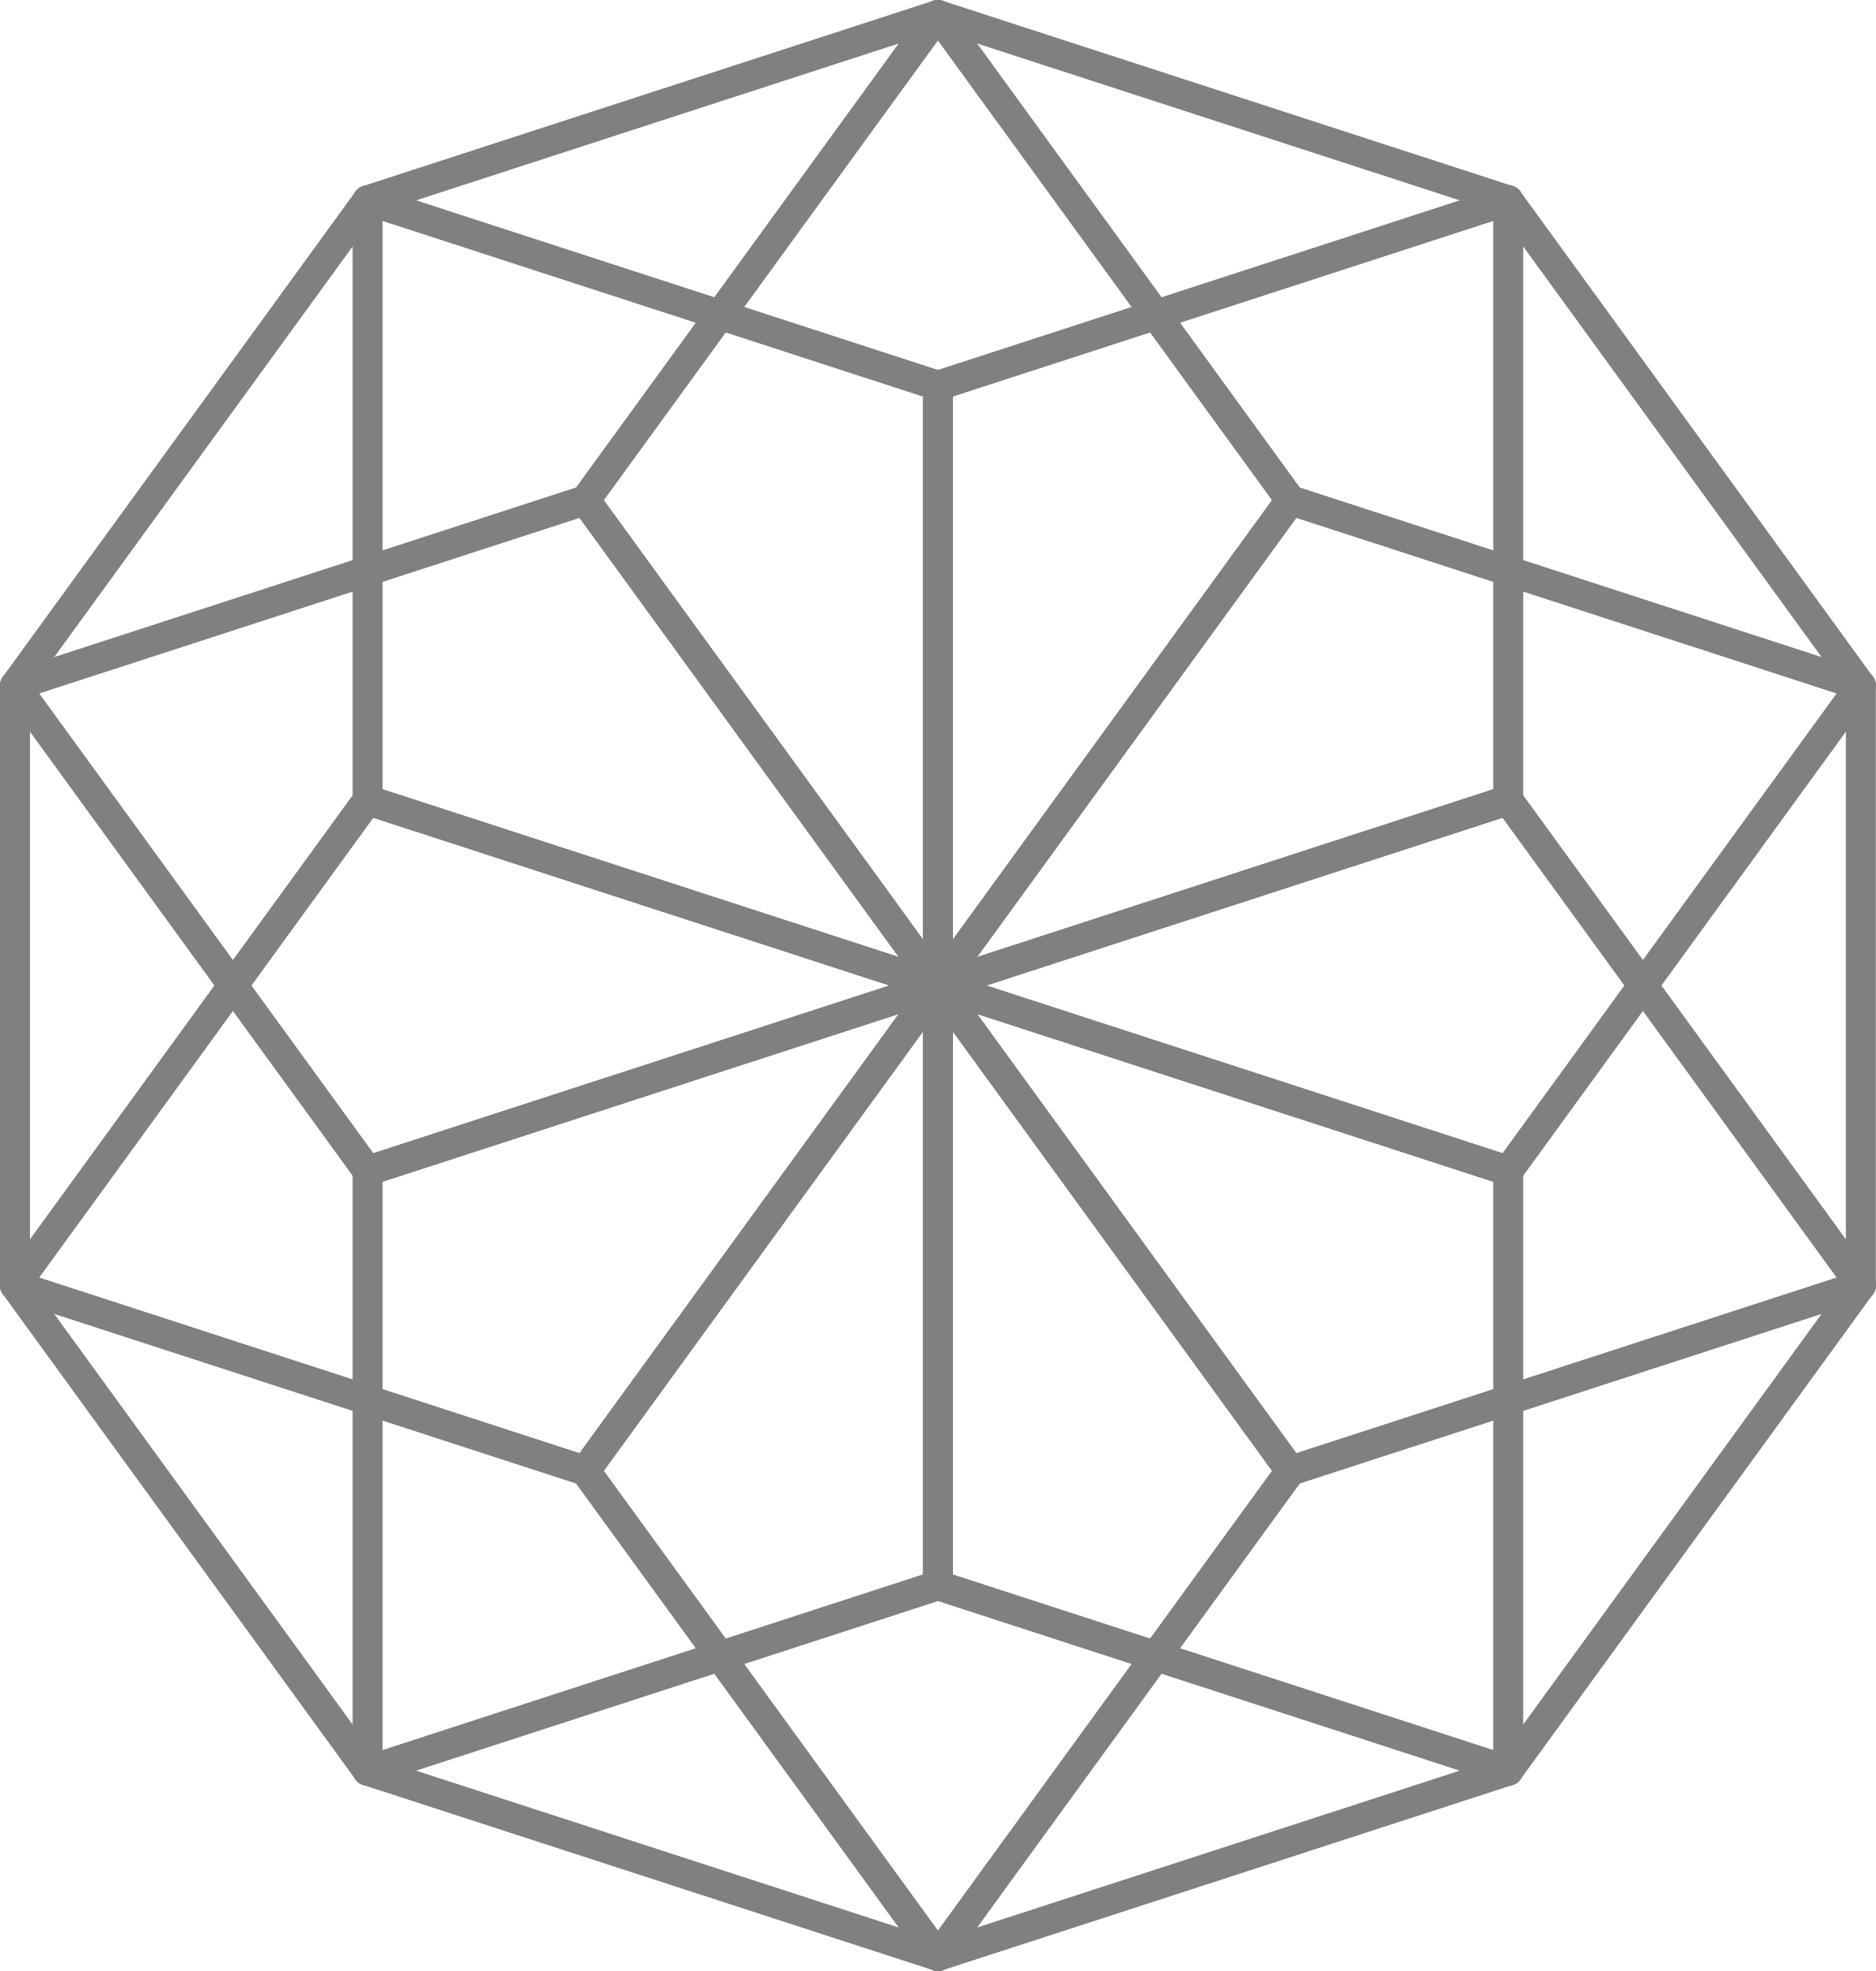
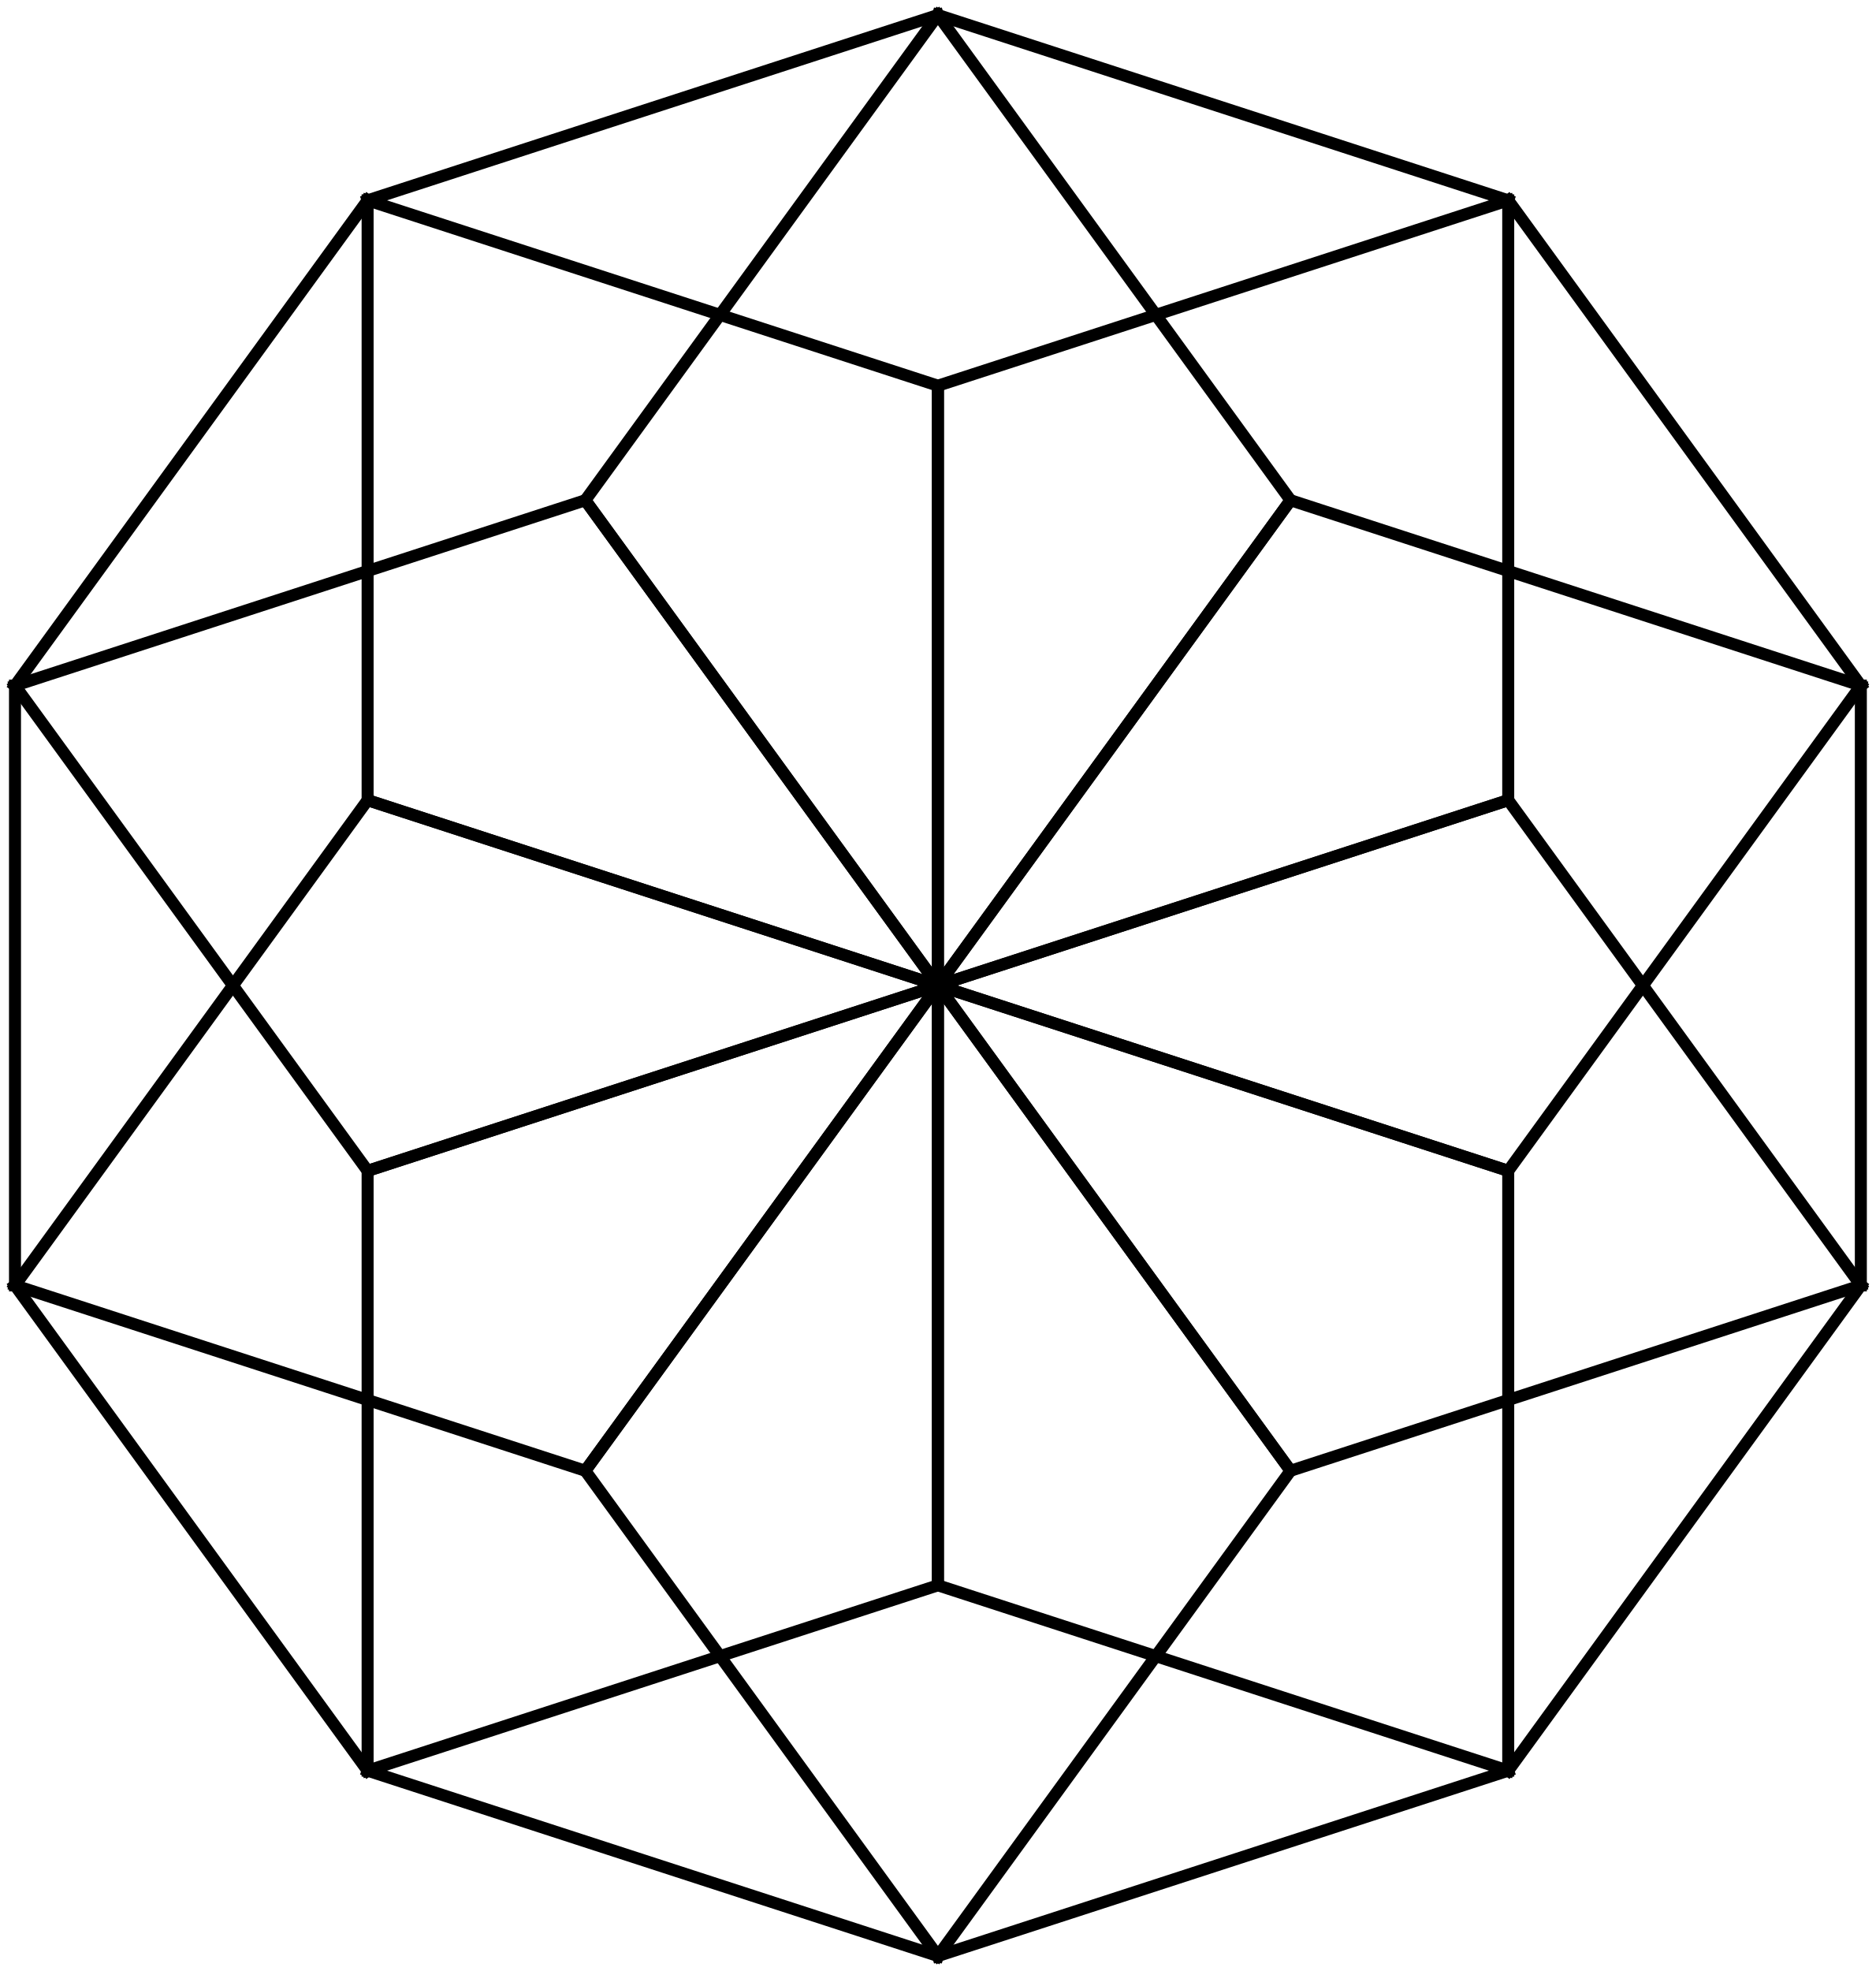
<svg xmlns="http://www.w3.org/2000/svg" version="1.1" width="312.8" height="328.6" id="svg2">
  <defs id="defs110">
    <marker refX="0" refY="0" orient="auto" id="Arrow2Mstart" style="overflow:visible">
      <path d="M 8.719,4.034 -2.207,0.016 8.719,-4.002 c -1.745,2.372 -1.735,5.617 -6e-7,8.035 z" transform="scale(0.6,0.6)" id="path3792" style="font-size:12px;fill-rule:evenodd;stroke-width:0.625;stroke-linejoin:round" />
    </marker>
    <marker refX="0" refY="0" orient="auto" id="marker18943" style="overflow:visible">
      <path d="M 8.719,4.034 -2.207,0.016 8.719,-4.002 c -1.745,2.372 -1.735,5.617 -6e-7,8.035 z" transform="scale(0.6,0.6)" id="path18945" style="font-size:12px;fill-rule:evenodd;stroke-width:0.625;stroke-linejoin:round" />
    </marker>
    <marker refX="0" refY="0" orient="auto" id="Arrow2Mstart-3" style="overflow:visible">
      <path d="M 8.719,4.034 -2.207,0.016 8.719,-4.002 c -1.745,2.372 -1.735,5.617 -6e-7,8.035 z" transform="scale(0.6,0.6)" id="path3792-6" style="font-size:12px;fill-rule:evenodd;stroke-width:0.625;stroke-linejoin:round" />
    </marker>
    <marker refX="0" refY="0" orient="auto" id="marker19393" style="overflow:visible">
      <path d="M 8.719,4.034 -2.207,0.016 8.719,-4.002 c -1.745,2.372 -1.735,5.617 -6e-7,8.035 z" transform="scale(0.6,0.6)" id="path19395" style="font-size:12px;fill-rule:evenodd;stroke-width:0.625;stroke-linejoin:round" />
    </marker>
  </defs>
-   <path d="M 156.4,164.3 97.6,83.4" id="path8" style="fill:none;stroke:#808080;stroke-width:5;stroke-linecap:round;stroke-opacity:1" />
-   <path d="M 97.6,83.4 156.4,2.5" id="path10" style="fill:none;stroke:#808080;stroke-width:5;stroke-linecap:round;stroke-opacity:1" />
-   <path d="m 156.4,2.5 95.1,30.9" id="path12" style="fill:none;stroke:#808080;stroke-width:5;stroke-linecap:round;stroke-opacity:1" />
-   <path d="m 251.5,33.4 0,100" id="path14" style="fill:none;stroke:#808080;stroke-width:5;stroke-linecap:round;stroke-opacity:1" />
-   <path d="m 251.5,133.4 -95.1,30.9" id="path16" style="fill:none;stroke:#808080;stroke-width:5;stroke-linecap:round;stroke-opacity:1" />
-   <path d="M 156.4,164.3 61.3,133.4" id="path18" style="fill:none;stroke:#808080;stroke-width:5;stroke-linecap:round;stroke-opacity:1" />
-   <path d="m 61.3,133.4 0,-100" id="path20" style="fill:none;stroke:#808080;stroke-width:5;stroke-linecap:round;stroke-opacity:1" />
-   <path d="M 61.3,33.4 156.4,2.5" id="path22" style="fill:none;stroke:#808080;stroke-width:5;stroke-linecap:round;stroke-opacity:1" />
-   <path d="m 156.4,2.5 58.8,80.9" id="path24" style="fill:none;stroke:#808080;stroke-width:5;stroke-linecap:round;stroke-opacity:1" />
-   <path d="m 215.2,83.4 -58.8,80.9" id="path26" style="fill:none;stroke:#808080;stroke-width:5;stroke-linecap:round;stroke-opacity:1" />
-   <path d="M 156.4,164.3 61.3,195.2" id="path28" style="fill:none;stroke:#808080;stroke-width:5;stroke-linecap:round;stroke-opacity:1" />
-   <path d="M 61.3,195.2 2.5,114.3" id="path30" style="fill:none;stroke:#808080;stroke-width:5;stroke-linecap:round;stroke-opacity:1" />
-   <path d="M 2.5,114.3 61.3,33.4" id="path32" style="fill:none;stroke:#808080;stroke-width:5;stroke-linecap:round;stroke-opacity:1" />
-   <path d="m 61.3,33.4 95.1,30.9" id="path34" style="fill:none;stroke:#808080;stroke-width:5;stroke-linecap:round;stroke-opacity:1" />
-   <path d="m 156.4,64.3 0,100" id="path36" style="fill:none;stroke:#808080;stroke-width:5;stroke-linecap:round;stroke-opacity:1" />
-   <path d="M 156.4,164.3 97.6,245.2" id="path38" style="fill:none;stroke:#808080;stroke-width:5;stroke-linecap:round;stroke-opacity:1" />
-   <path d="M 97.6,245.2 2.5,214.3" id="path40" style="fill:none;stroke:#808080;stroke-width:5;stroke-linecap:round;stroke-opacity:1" />
-   <path d="m 2.5,214.3 0,-100" id="path42" style="fill:none;stroke:#808080;stroke-width:5;stroke-linecap:round;stroke-opacity:1" />
-   <path d="M 2.5,114.3 97.6,83.4" id="path44" style="fill:none;stroke:#808080;stroke-width:5;stroke-linecap:round;stroke-opacity:1" />
-   <path d="m 97.6,83.4 58.8,80.9" id="path46" style="fill:none;stroke:#808080;stroke-width:5;stroke-linecap:round;stroke-opacity:1" />
-   <path d="m 156.4,164.3 0,100" id="path48" style="fill:none;stroke:#808080;stroke-width:5;stroke-linecap:round;stroke-opacity:1" />
-   <path d="M 156.4,264.3 61.3,295.2" id="path50" style="fill:none;stroke:#808080;stroke-width:5;stroke-linecap:round;stroke-opacity:1" />
-   <path d="M 61.3,295.2 2.5,214.3" id="path52" style="fill:none;stroke:#808080;stroke-width:5;stroke-linecap:round;stroke-opacity:1" />
-   <path d="M 2.5,214.3 61.3,133.4" id="path54" style="fill:none;stroke:#808080;stroke-width:5;stroke-linecap:round;stroke-opacity:1" />
-   <path d="m 61.3,133.4 95.1,30.9" id="path56" style="fill:none;stroke:#808080;stroke-width:5;stroke-linecap:round;stroke-opacity:1" />
-   <path d="m 156.4,164.3 58.8,80.9" id="path58" style="fill:none;stroke:#808080;stroke-width:5;stroke-linecap:round;stroke-opacity:1" />
-   <path d="m 215.2,245.2 -58.8,80.9" id="path60" style="fill:none;stroke:#808080;stroke-width:5;stroke-linecap:round;stroke-opacity:1" />
-   <path d="M 156.4,326.1 61.3,295.2" id="path62" style="fill:none;stroke:#808080;stroke-width:5;stroke-linecap:round;stroke-opacity:1" />
-   <path d="m 61.3,295.2 0,-100" id="path64" style="fill:none;stroke:#808080;stroke-width:5;stroke-linecap:round;stroke-opacity:1" />
-   <path d="m 61.3,195.2 95.1,-30.9" id="path66" style="fill:none;stroke:#808080;stroke-width:5;stroke-linecap:round;stroke-opacity:1" />
-   <path d="m 156.4,164.3 95.1,30.9" id="path68" style="fill:none;stroke:#808080;stroke-width:5;stroke-linecap:round;stroke-opacity:1" />
-   <path d="m 251.5,195.2 0,100" id="path70" style="fill:none;stroke:#808080;stroke-width:5;stroke-linecap:round;stroke-opacity:1" />
-   <path d="m 251.5,295.2 -95.1,30.9" id="path72" style="fill:none;stroke:#808080;stroke-width:5;stroke-linecap:round;stroke-opacity:1" />
-   <path d="M 156.4,326.1 97.6,245.2" id="path74" style="fill:none;stroke:#808080;stroke-width:5;stroke-linecap:round;stroke-opacity:1" />
-   <path d="m 97.6,245.2 58.8,-80.9" id="path76" style="fill:none;stroke:#808080;stroke-width:5;stroke-linecap:round;stroke-opacity:1" />
-   <path d="m 156.4,164.3 95.1,-30.9" id="path78" style="fill:none;stroke:#808080;stroke-width:5;stroke-linecap:round;stroke-opacity:1" />
-   <path d="m 251.5,133.4 58.8,80.9" id="path80" style="fill:none;stroke:#808080;stroke-width:5;stroke-linecap:round;stroke-opacity:1" />
-   <path d="m 310.3,214.3 -58.8,80.9" id="path82" style="fill:none;stroke:#808080;stroke-width:5;stroke-linecap:round;stroke-opacity:1" />
-   <path d="M 251.5,295.2 156.4,264.3" id="path84" style="fill:none;stroke:#808080;stroke-width:5;stroke-linecap:round;stroke-opacity:1" />
-   <path d="m 156.4,264.3 0,-100" id="path86" style="fill:none;stroke:#808080;stroke-width:5;stroke-linecap:round;stroke-opacity:1" />
-   <path d="M 156.4,164.3 215.2,83.4" id="path88" style="fill:none;stroke:#808080;stroke-width:5;stroke-linecap:round;stroke-opacity:1" />
-   <path d="m 215.2,83.4 95.1,30.9" id="path90" style="fill:none;stroke:#808080;stroke-width:5;stroke-linecap:round;stroke-opacity:1" />
-   <path d="m 310.3,114.3 0,100" id="path92" style="fill:none;stroke:#808080;stroke-width:5;stroke-linecap:round;stroke-opacity:1" />
-   <path d="m 310.3,214.3 -95.1,30.9" id="path94" style="fill:none;stroke:#808080;stroke-width:5;stroke-linecap:round;stroke-opacity:1" />
-   <path d="M 215.2,245.2 156.4,164.3" id="path96" style="fill:none;stroke:#808080;stroke-width:5;stroke-linecap:round;stroke-opacity:1" />
-   <path d="m 156.4,164.3 0,-100" id="path98" style="fill:none;stroke:#808080;stroke-width:5;stroke-linecap:round;stroke-opacity:1" />
-   <path d="M 156.4,64.3 251.5,33.4" id="path100" style="fill:none;stroke:#808080;stroke-width:5;stroke-linecap:round;stroke-opacity:1" />
-   <path d="m 251.5,33.4 58.8,80.9" id="path102" style="fill:none;stroke:#808080;stroke-width:5;stroke-linecap:round;stroke-opacity:1" />
-   <path d="m 310.3,114.3 -58.8,80.9" id="path104" style="fill:none;stroke:#808080;stroke-width:5;stroke-linecap:round;stroke-opacity:1" />
-   <path d="M 251.5,195.2 156.4,164.3" id="path106" style="fill:none;stroke:#808080;stroke-width:5;stroke-linecap:round;stroke-opacity:1" />
+   <path d="M 156.4,164.3 97.6,83.4" id="path8" style="fill:none;stroke:#000000;stroke-width:2;stroke-linecap:square;stroke-miterlimit:4;stroke-opacity:1;stroke-dasharray:none" />
+   <path d="M 97.6,83.4 156.4,2.5" id="path10" style="fill:none;stroke:#000000;stroke-width:2;stroke-linecap:square;stroke-miterlimit:4;stroke-opacity:1;stroke-dasharray:none" />
+   <path d="m 156.4,2.5 95.1,30.9" id="path12" style="fill:none;stroke:#000000;stroke-width:2;stroke-linecap:square;stroke-miterlimit:4;stroke-opacity:1;stroke-dasharray:none" />
+   <path d="m 251.5,33.4 0,100" id="path14" style="fill:none;stroke:#000000;stroke-width:2;stroke-linecap:square;stroke-miterlimit:4;stroke-opacity:1;stroke-dasharray:none" />
+   <path d="m 251.5,133.4 -95.1,30.9" id="path16" style="fill:none;stroke:#000000;stroke-width:2;stroke-linecap:square;stroke-miterlimit:4;stroke-opacity:1;stroke-dasharray:none" />
+   <path d="M 156.4,164.3 61.3,133.4" id="path18" style="fill:none;stroke:#000000;stroke-width:2;stroke-linecap:square;stroke-miterlimit:4;stroke-opacity:1;stroke-dasharray:none" />
+   <path d="m 61.3,133.4 0,-100" id="path20" style="fill:none;stroke:#000000;stroke-width:2;stroke-linecap:square;stroke-miterlimit:4;stroke-opacity:1;stroke-dasharray:none" />
+   <path d="M 61.3,33.4 156.4,2.5" id="path22" style="fill:none;stroke:#000000;stroke-width:2;stroke-linecap:square;stroke-miterlimit:4;stroke-opacity:1;stroke-dasharray:none" />
+   <path d="m 156.4,2.5 58.8,80.9" id="path24" style="fill:none;stroke:#000000;stroke-width:2;stroke-linecap:square;stroke-miterlimit:4;stroke-opacity:1;stroke-dasharray:none" />
+   <path d="m 215.2,83.4 -58.8,80.9" id="path26" style="fill:none;stroke:#000000;stroke-width:2;stroke-linecap:square;stroke-miterlimit:4;stroke-opacity:1;stroke-dasharray:none" />
+   <path d="M 156.4,164.3 61.3,195.2" id="path28" style="fill:none;stroke:#000000;stroke-width:2;stroke-linecap:square;stroke-miterlimit:4;stroke-opacity:1;stroke-dasharray:none" />
+   <path d="M 61.3,195.2 2.5,114.3" id="path30" style="fill:none;stroke:#000000;stroke-width:2;stroke-linecap:square;stroke-miterlimit:4;stroke-opacity:1;stroke-dasharray:none" />
+   <path d="M 2.5,114.3 61.3,33.4" id="path32" style="fill:none;stroke:#000000;stroke-width:2;stroke-linecap:square;stroke-miterlimit:4;stroke-opacity:1;stroke-dasharray:none" />
+   <path d="m 61.3,33.4 95.1,30.9" id="path34" style="fill:none;stroke:#000000;stroke-width:2;stroke-linecap:square;stroke-miterlimit:4;stroke-opacity:1;stroke-dasharray:none" />
+   <path d="m 156.4,64.3 0,100" id="path36" style="fill:none;stroke:#000000;stroke-width:2;stroke-linecap:square;stroke-miterlimit:4;stroke-opacity:1;stroke-dasharray:none" />
+   <path d="M 156.4,164.3 97.6,245.2" id="path38" style="fill:none;stroke:#000000;stroke-width:2;stroke-linecap:square;stroke-miterlimit:4;stroke-opacity:1;stroke-dasharray:none" />
+   <path d="M 97.6,245.2 2.5,214.3" id="path40" style="fill:none;stroke:#000000;stroke-width:2;stroke-linecap:square;stroke-miterlimit:4;stroke-opacity:1;stroke-dasharray:none" />
+   <path d="m 2.5,214.3 0,-100" id="path42" style="fill:none;stroke:#000000;stroke-width:2;stroke-linecap:square;stroke-miterlimit:4;stroke-opacity:1;stroke-dasharray:none" />
+   <path d="M 2.5,114.3 97.6,83.4" id="path44" style="fill:none;stroke:#000000;stroke-width:2;stroke-linecap:square;stroke-miterlimit:4;stroke-opacity:1;stroke-dasharray:none" />
+   <path d="m 97.6,83.4 58.8,80.9" id="path46" style="fill:none;stroke:#000000;stroke-width:2;stroke-linecap:square;stroke-miterlimit:4;stroke-opacity:1;stroke-dasharray:none" />
+   <path d="m 156.4,164.3 0,100" id="path48" style="fill:none;stroke:#000000;stroke-width:2;stroke-linecap:square;stroke-miterlimit:4;stroke-opacity:1;stroke-dasharray:none" />
+   <path d="M 156.4,264.3 61.3,295.2" id="path50" style="fill:none;stroke:#000000;stroke-width:2;stroke-linecap:square;stroke-miterlimit:4;stroke-opacity:1;stroke-dasharray:none" />
+   <path d="M 61.3,295.2 2.5,214.3" id="path52" style="fill:none;stroke:#000000;stroke-width:2;stroke-linecap:square;stroke-miterlimit:4;stroke-opacity:1;stroke-dasharray:none" />
+   <path d="M 2.5,214.3 61.3,133.4" id="path54" style="fill:none;stroke:#000000;stroke-width:2;stroke-linecap:square;stroke-miterlimit:4;stroke-opacity:1;stroke-dasharray:none" />
+   <path d="m 61.3,133.4 95.1,30.9" id="path56" style="fill:none;stroke:#000000;stroke-width:2;stroke-linecap:square;stroke-miterlimit:4;stroke-opacity:1;stroke-dasharray:none" />
+   <path d="m 156.4,164.3 58.8,80.9" id="path58" style="fill:none;stroke:#000000;stroke-width:2;stroke-linecap:square;stroke-miterlimit:4;stroke-opacity:1;stroke-dasharray:none" />
+   <path d="m 215.2,245.2 -58.8,80.9" id="path60" style="fill:none;stroke:#000000;stroke-width:2;stroke-linecap:square;stroke-miterlimit:4;stroke-opacity:1;stroke-dasharray:none" />
+   <path d="M 156.4,326.1 61.3,295.2" id="path62" style="fill:none;stroke:#000000;stroke-width:2;stroke-linecap:square;stroke-miterlimit:4;stroke-opacity:1;stroke-dasharray:none" />
+   <path d="m 61.3,295.2 0,-100" id="path64" style="fill:none;stroke:#000000;stroke-width:2;stroke-linecap:square;stroke-miterlimit:4;stroke-opacity:1;stroke-dasharray:none" />
+   <path d="m 61.3,195.2 95.1,-30.9" id="path66" style="fill:none;stroke:#000000;stroke-width:2;stroke-linecap:square;stroke-miterlimit:4;stroke-opacity:1;stroke-dasharray:none" />
+   <path d="m 156.4,164.3 95.1,30.9" id="path68" style="fill:none;stroke:#000000;stroke-width:2;stroke-linecap:square;stroke-miterlimit:4;stroke-opacity:1;stroke-dasharray:none" />
+   <path d="m 251.5,195.2 0,100" id="path70" style="fill:none;stroke:#000000;stroke-width:2;stroke-linecap:square;stroke-miterlimit:4;stroke-opacity:1;stroke-dasharray:none" />
+   <path d="m 251.5,295.2 -95.1,30.9" id="path72" style="fill:none;stroke:#000000;stroke-width:2;stroke-linecap:square;stroke-miterlimit:4;stroke-opacity:1;stroke-dasharray:none" />
+   <path d="M 156.4,326.1 97.6,245.2" id="path74" style="fill:none;stroke:#000000;stroke-width:2;stroke-linecap:square;stroke-miterlimit:4;stroke-opacity:1;stroke-dasharray:none" />
+   <path d="m 97.6,245.2 58.8,-80.9" id="path76" style="fill:none;stroke:#000000;stroke-width:2;stroke-linecap:square;stroke-miterlimit:4;stroke-opacity:1;stroke-dasharray:none" />
+   <path d="m 156.4,164.3 95.1,-30.9" id="path78" style="fill:none;stroke:#000000;stroke-width:2;stroke-linecap:square;stroke-miterlimit:4;stroke-opacity:1;stroke-dasharray:none" />
+   <path d="m 251.5,133.4 58.8,80.9" id="path80" style="fill:none;stroke:#000000;stroke-width:2;stroke-linecap:square;stroke-miterlimit:4;stroke-opacity:1;stroke-dasharray:none" />
+   <path d="m 310.3,214.3 -58.8,80.9" id="path82" style="fill:none;stroke:#000000;stroke-width:2;stroke-linecap:square;stroke-miterlimit:4;stroke-opacity:1;stroke-dasharray:none" />
+   <path d="M 251.5,295.2 156.4,264.3" id="path84" style="fill:none;stroke:#000000;stroke-width:2;stroke-linecap:square;stroke-miterlimit:4;stroke-opacity:1;stroke-dasharray:none" />
+   <path d="m 156.4,264.3 0,-100" id="path86" style="fill:none;stroke:#000000;stroke-width:2;stroke-linecap:square;stroke-miterlimit:4;stroke-opacity:1;stroke-dasharray:none" />
+   <path d="M 156.4,164.3 215.2,83.4" id="path88" style="fill:none;stroke:#000000;stroke-width:2;stroke-linecap:square;stroke-miterlimit:4;stroke-opacity:1;stroke-dasharray:none" />
+   <path d="m 215.2,83.4 95.1,30.9" id="path90" style="fill:none;stroke:#000000;stroke-width:2;stroke-linecap:square;stroke-miterlimit:4;stroke-opacity:1;stroke-dasharray:none" />
+   <path d="m 310.3,114.3 0,100" id="path92" style="fill:none;stroke:#000000;stroke-width:2;stroke-linecap:square;stroke-miterlimit:4;stroke-opacity:1;stroke-dasharray:none" />
+   <path d="m 310.3,214.3 -95.1,30.9" id="path94" style="fill:none;stroke:#000000;stroke-width:2;stroke-linecap:square;stroke-miterlimit:4;stroke-opacity:1;stroke-dasharray:none" />
+   <path d="M 215.2,245.2 156.4,164.3" id="path96" style="fill:none;stroke:#000000;stroke-width:2;stroke-linecap:square;stroke-miterlimit:4;stroke-opacity:1;stroke-dasharray:none" />
+   <path d="m 156.4,164.3 0,-100" id="path98" style="fill:none;stroke:#000000;stroke-width:2;stroke-linecap:square;stroke-miterlimit:4;stroke-opacity:1;stroke-dasharray:none" />
+   <path d="M 156.4,64.3 251.5,33.4" id="path100" style="fill:none;stroke:#000000;stroke-width:2;stroke-linecap:square;stroke-miterlimit:4;stroke-opacity:1;stroke-dasharray:none" />
+   <path d="m 251.5,33.4 58.8,80.9" id="path102" style="fill:none;stroke:#000000;stroke-width:2;stroke-linecap:square;stroke-miterlimit:4;stroke-opacity:1;stroke-dasharray:none" />
+   <path d="m 310.3,114.3 -58.8,80.9" id="path104" style="fill:none;stroke:#000000;stroke-width:2;stroke-linecap:square;stroke-miterlimit:4;stroke-opacity:1;stroke-dasharray:none" />
+   <path d="M 251.5,195.2 156.4,164.3" id="path106" style="fill:none;stroke:#000000;stroke-width:2;stroke-linecap:square;stroke-miterlimit:4;stroke-opacity:1;stroke-dasharray:none" />
</svg>
